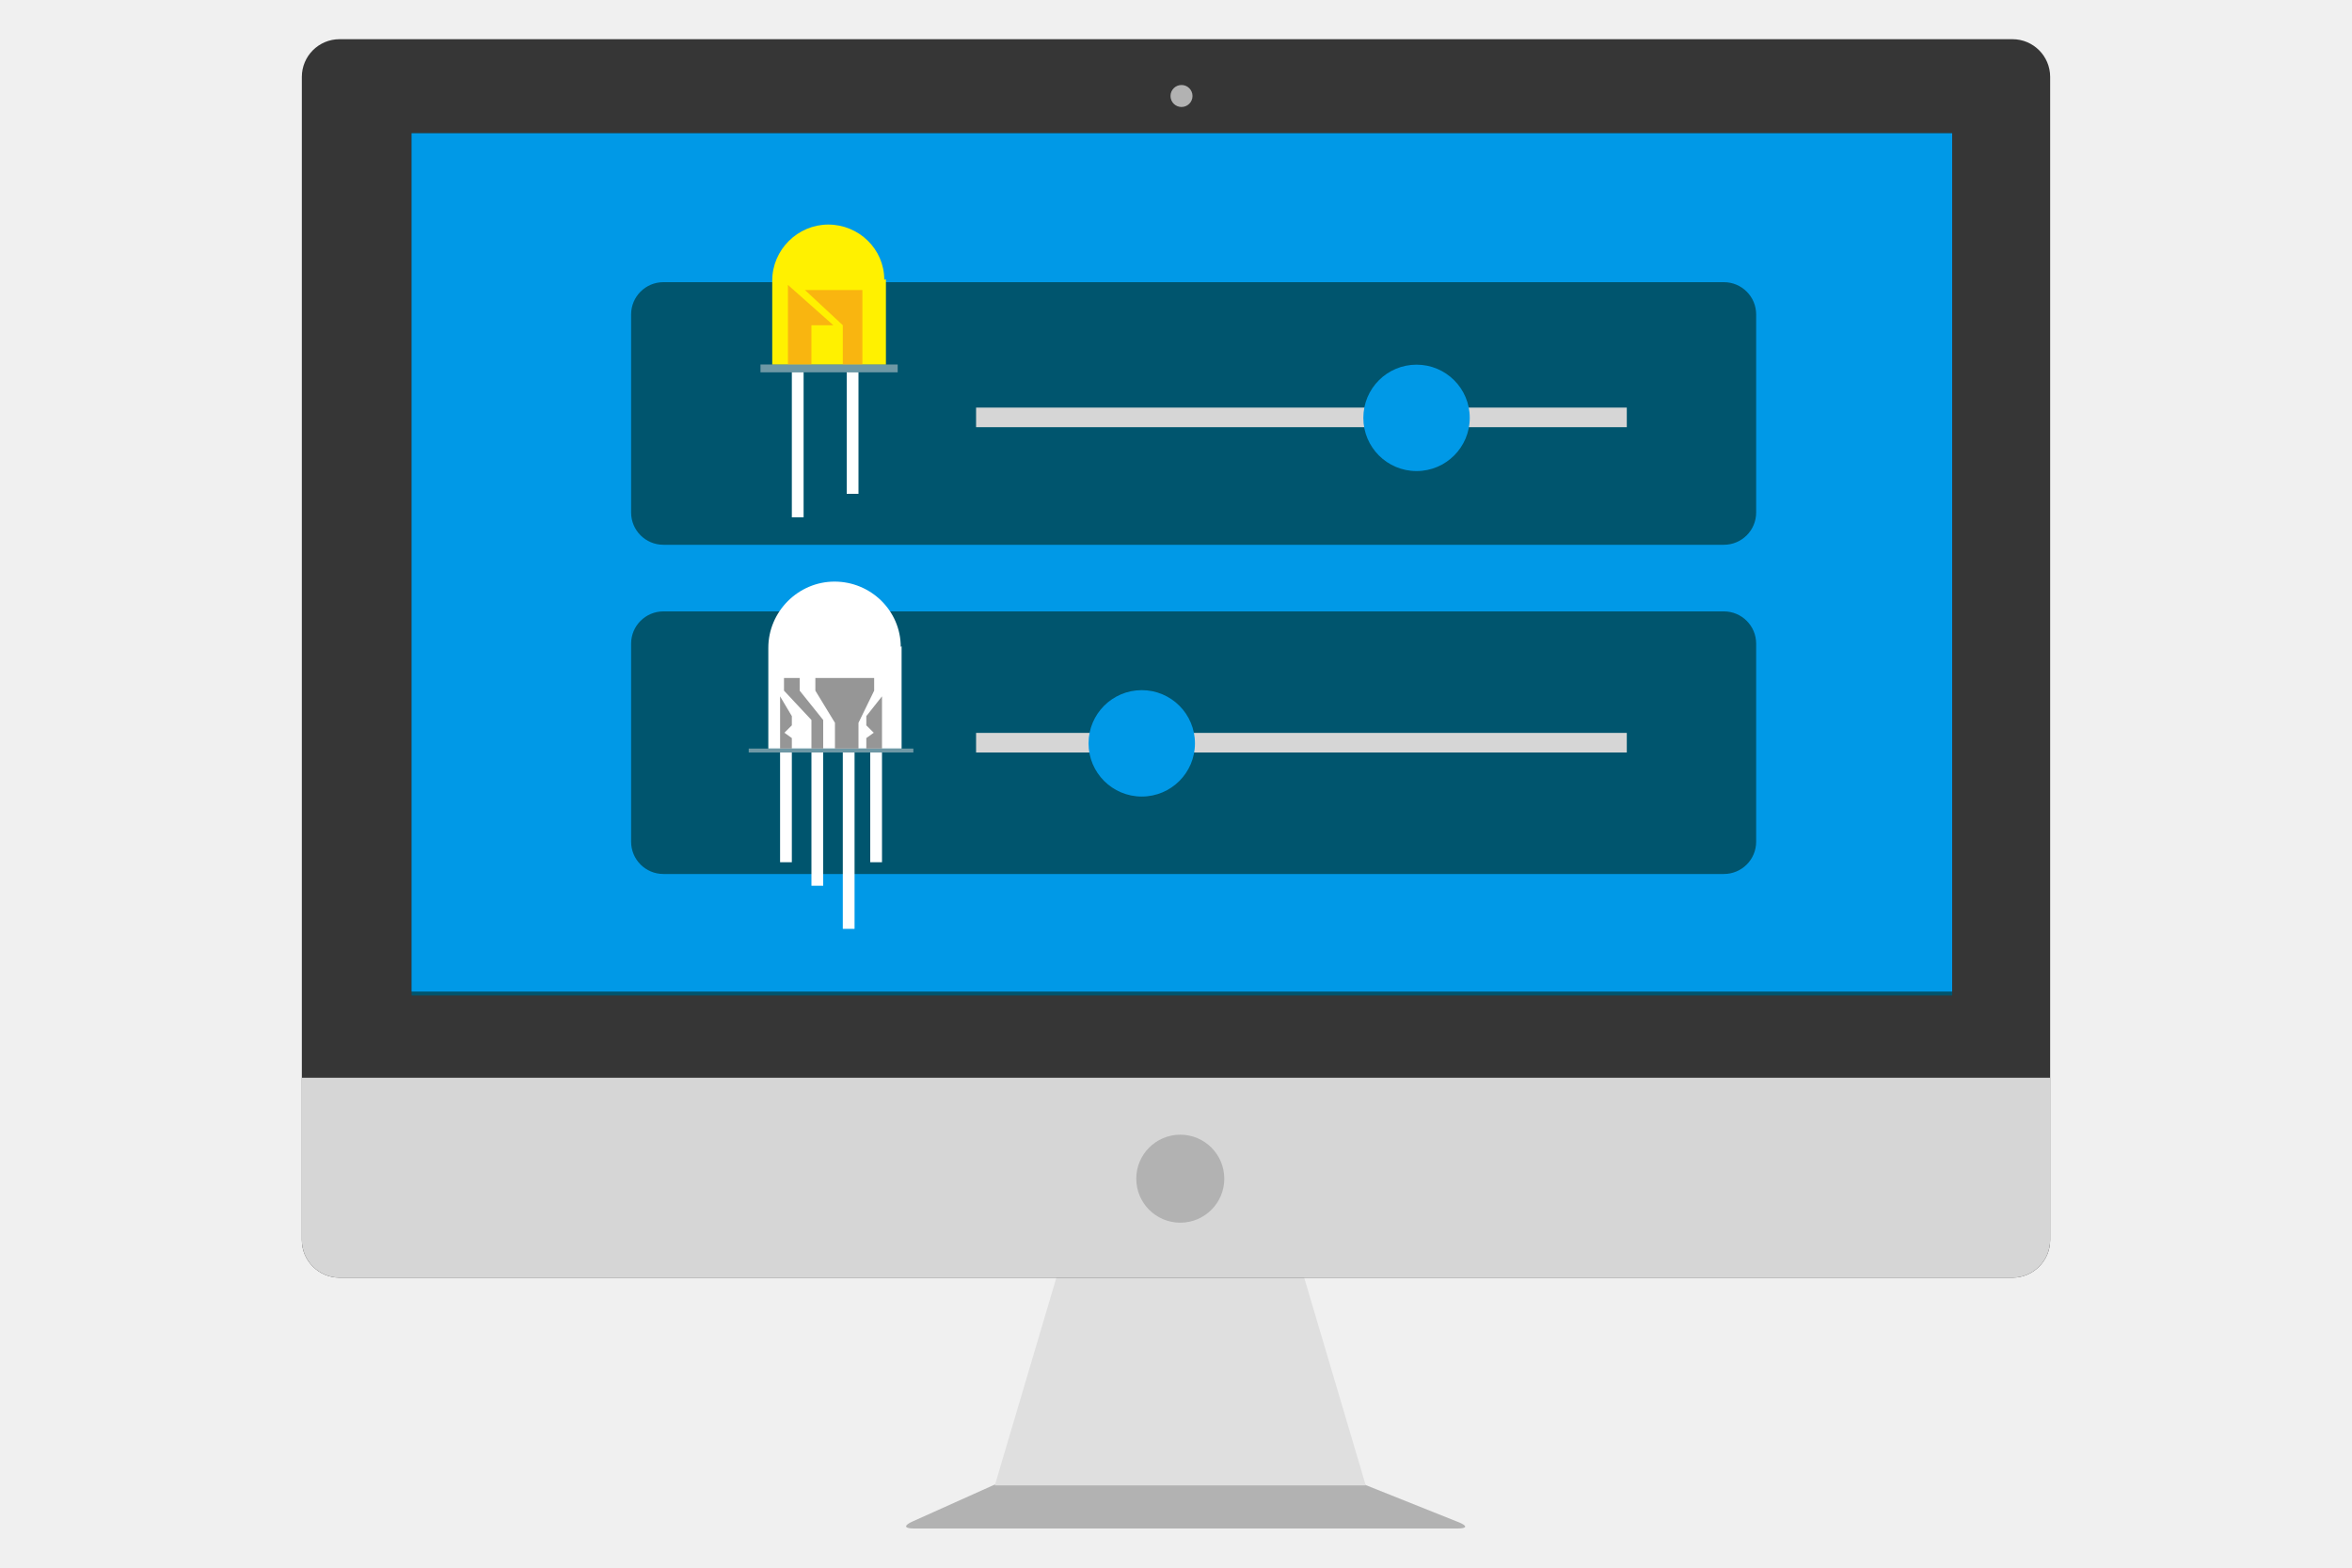
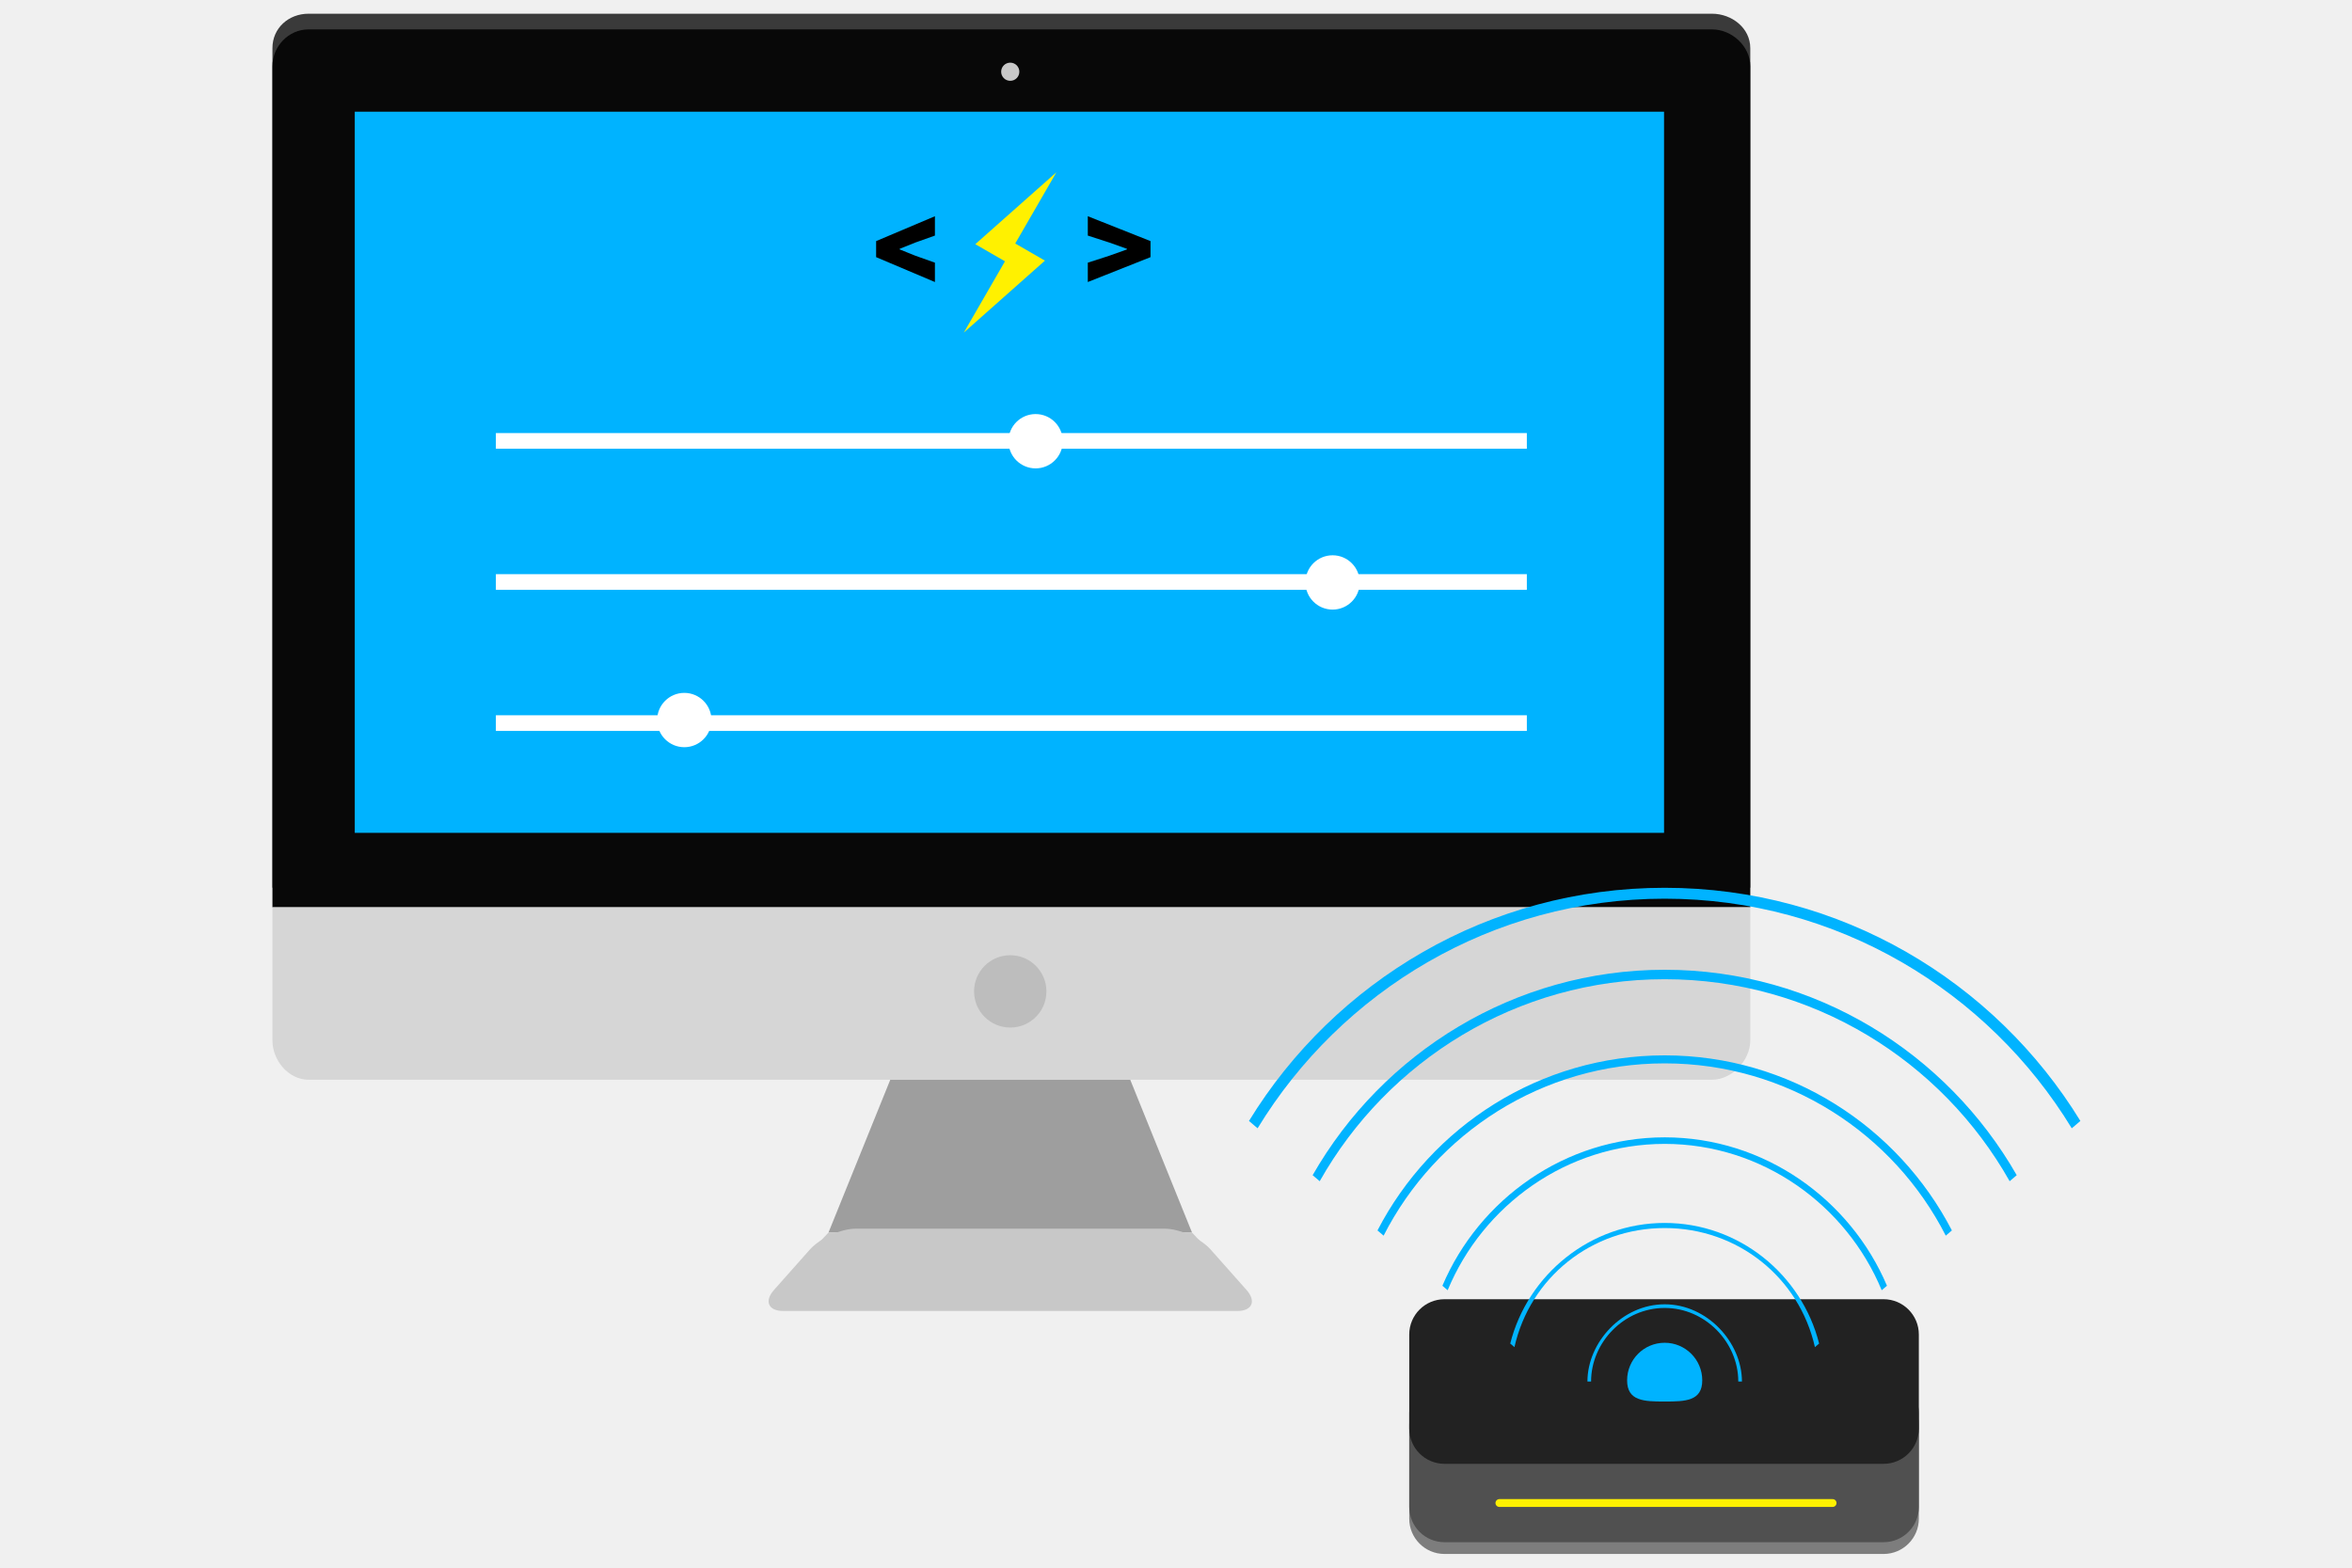
- <svg xmlns="http://www.w3.org/2000/svg" xmlns:xlink="http://www.w3.org/1999/xlink" version="1.1" id="Layer_1" x="0px" y="0px" width="600px" height="400px" viewBox="0 0 600 400" enable-background="new 0 0 600 400" xml:space="preserve">
+ <svg xmlns="http://www.w3.org/2000/svg" version="1.1" id="Layer_1" x="0px" y="0px" width="600px" height="400px" viewBox="0 0 600 400" enable-background="new 0 0 600 400" xml:space="preserve">
  <g>
    <g>
+       <path fill="#3A3A3A" d="M69.5,226.5V12.273c0-5.101,4.113-8.773,9.214-8.773h358.007c5.102,0,9.779,3.673,9.779,8.773V226.5" />
+       <path fill="#080808" d="M69.5,231.5V16.911c0-5.101,4.113-9.411,9.214-9.411h358.007c5.102,0,9.779,4.31,9.779,9.411V231.5" />
+       <path fill="#D6D6D6" d="M446.5,231.5v33.976c0,5.102-4.678,10.024-9.779,10.024H78.714c-5.101,0-9.214-4.923-9.214-10.024V231.5" />
+       <circle fill="#BDBDBD" cx="257.717" cy="252.955" r="9.229" />
+       <rect x="90.5" y="28.5" fill="#00B3FF" width="334" height="184" />
+       <polygon fill="#9E9E9E" points="304.092,314.5 211.344,314.5 227.111,275.5 288.325,275.5   " />
+       <circle fill="#C8C8C8" cx="257.717" cy="18.303" r="2.319" />
      <g>
-         <path fill="#B2B2B2" d="M372.184,388.429C374.421,389.34,374.274,390,371.859,390H233.087     c-2.416,0-2.595-0.737-0.399-1.744l30.508-13.704     C265.392,373.545,269.165,373,271.58,373h56.976c2.415,0,6.222,0.468,8.459,1.379     L372.184,388.429z" />
+         <path fill="#C8C8C8" d="M308.801,318.781c-2.59-2.848-7.859-5.281-11.709-5.281h-78.748c-3.85,0-9.119,2.434-11.708,5.281     l-9.133,10.293c-2.589,2.849-1.559,5.426,2.292,5.426h115.847c3.85,0,4.881-2.577,2.291-5.426L308.801,318.781z" />
      </g>
-       <polygon fill="#DFDFDF" points="348.406,379 253.778,379 284.598,275 317.588,275   " />
-       <g>
-         <defs>
-           <path id="SVGID_1_" d="M523,316.376C523,321.691,518.691,326,513.377,326H86.623      C81.309,326,77,321.691,77,316.376V19.624C77,14.309,81.309,10,86.623,10h426.754      C518.691,10,523,14.309,523,19.624V316.376z" />
-         </defs>
-         <use xlink:href="#SVGID_1_" overflow="visible" fill="#363636" />
-         <clipPath id="SVGID_2_">
-           <use xlink:href="#SVGID_1_" overflow="visible" />
-         </clipPath>
-         <rect x="61" y="275" clip-path="url(#SVGID_2_)" fill="#D6D6D6" width="499" height="96" />
-       </g>
-       <rect x="105" y="34" fill="#00546D" width="393" height="220" />
-       <circle fill="#B2B2B2" cx="301.405" cy="24.492" r="2.806" />
-       <circle fill="#B2B2B2" cx="301.092" cy="300.747" r="11.227" />
+       <polyline fill="#C8C8C8" points="202.068,324.305 211.344,314.5 304.092,314.5 309.184,319.902   " />
    </g>
    <g>
-       <rect x="105" y="34" fill="#0099E7" width="393" height="219" />
      <g>
-         <path fill="#00556E" d="M448,164.227C448,159.684,444.316,156,439.772,156H169.228     C164.684,156,161,159.684,161,164.227v50.546C161,219.316,164.684,223,169.228,223h270.545     C444.316,223,448,219.316,448,214.773V164.227z" />
+         <path fill="#7D7D7D" d="M489.5,363.5c0-4.971-4.029-9-9-9h-112c-4.971,0-9,4.029-9,9v24c0,4.971,4.029,9,9,9h112     c4.971,0,9-4.029,9-9V363.5z" />
      </g>
      <g>
-         <path fill="#00556E" d="M448,80.227C448,75.684,444.316,72,439.772,72H169.228     C164.684,72,161,75.684,161,80.227v50.546C161,135.316,164.684,139,169.228,139h270.545     C444.316,139,448,135.316,448,130.773V80.227z" />
+         <path fill="#505050" d="M489.5,360.5c0-4.971-4.029-9-9-9h-112c-4.971,0-9,4.029-9,9v24c0,4.971,4.029,9,9,9h112     c4.971,0,9-4.029,9-9V360.5z" />
      </g>
      <g>
-         <path fill="#FFF100" d="M225.579,71.368c0-7.813-6.474-14.07-14.289-14.07     C203.475,57.298,197,63.757,197,71.57c0,0.01,0-0.176,0-0.176l0,0V93h29V71.24l0,0     C226,71.24,225.579,71.377,225.579,71.368z" />
-         <g>
-           <polygon opacity="0.5" fill="#F37920" points="215.633,74 205.343,74 215,82.981 215,93 220,93 220,82.981       220,74     " />
-           <polygon opacity="0.5" fill="#F37920" points="201,72.691 201,82.981 201,93 207,93 207,83 212.607,83     " />
-         </g>
-         <rect x="194" y="93" opacity="0.5" fill="#DCDCDC" width="35" height="2" />
-         <line fill="none" stroke="#FFFFFF" stroke-width="3" stroke-miterlimit="10" x1="203.5" y1="95" x2="203.5" y2="132" />
-         <line fill="none" stroke="#FFFFFF" stroke-width="3" stroke-miterlimit="10" x1="217.5" y1="95" x2="217.5" y2="126" />
+         <path fill="#222222" d="M489.5,340.5c0-4.971-4.029-9-9-9h-112c-4.971,0-9,4.029-9,9v24c0,4.971,4.029,9,9,9h112     c4.971,0,9-4.029,9-9V340.5z" />
      </g>
-       <rect x="249" y="104" fill="#D6D6D6" width="166" height="5" />
-       <circle fill="#0099E7" cx="361.363" cy="106.62" r="13.574" />
-       <rect x="249" y="187" fill="#D6D6D6" width="166" height="5" />
-       <circle fill="#0099E7" cx="291.263" cy="189.668" r="13.574" />
+       <path fill="#00B3FF" d="M434.248,352.194c0-5.293-4.291-9.584-9.584-9.584s-9.584,4.291-9.584,9.584    c0,5.294,4.291,5.411,9.584,5.411S434.248,357.488,434.248,352.194z" />
      <g>
-         <path fill="#FFFFFF" d="M229.781,165.054c0-9.25-7.64-16.657-16.889-16.657     c-9.252,0-16.892,7.647-16.892,16.896c0,0.012,0-0.208,0-0.208l0,0V191h34v-26.098l0,0     C230,164.902,229.781,165.065,229.781,165.054z" />
-         <rect x="191" y="191" opacity="0.5" fill="#DCDCDC" width="42" height="1" />
-         <line fill="none" stroke="#FFFFFF" stroke-width="3" stroke-miterlimit="10" x1="200.5" y1="192" x2="200.5" y2="220" />
-         <line fill="none" stroke="#FFFFFF" stroke-width="3" stroke-miterlimit="10" x1="216.5" y1="192" x2="216.5" y2="237" />
-         <line fill="none" stroke="#FFFFFF" stroke-width="3" stroke-miterlimit="10" x1="208.5" y1="192" x2="208.5" y2="226" />
-         <line fill="none" stroke="#FFFFFF" stroke-width="3" stroke-miterlimit="10" x1="223.5" y1="192" x2="223.5" y2="220" />
-         <g>
-           <polygon fill="#969696" points="204,176.224 204,173 200,173 200,176.224 207,183.709 207,191 210,191       210,183.709     " />
-           <polygon fill="#969696" points="199,177.669 202,182.725 202,185.072 200.104,186.96 202,188.323       202,191 199,191     " />
-           <polygon fill="#969696" points="225,177.669 221,182.725 221,185.072 222.897,186.96 221,188.323       221,191 225,191     " />
-           <polygon fill="#969696" points="208,173 208,176.224 213,184.432 213,191 219,191 219,184.432 223,176.224       223,173     " />
-         </g>
+         <path fill="none" d="M528.512,287.887c-21.34-35.043-59.908-58.582-103.848-58.582c-43.941,0-82.508,23.539-103.85,58.582" />
+         <path fill="none" d="M334.857,299.854c17.822-31.169,51.4-52.416,89.807-52.416s71.984,21.247,89.805,52.416" />
+         <path fill="none" d="M462.99,343.724c-3.992-17.729-19.654-30.386-38.326-30.386s-34.566,12.657-38.559,30.387 M443.443,352.5     c0-10-8.426-18.775-18.779-18.775c-10.355,0-18.777,8.775-18.777,18.775h-0.928c0-10,8.84-19.702,19.705-19.702     s19.705,9.702,19.705,19.702H443.443z" />
+         <path fill="none" d="M367.959,328.063c9.346-22.019,31.244-37.866,56.705-37.866s47.357,15.847,56.705,37.865" />
+         <path fill="none" d="M496.367,315.28c-13.299-26.121-40.447-43.959-71.703-43.959c-31.258,0-58.404,17.838-71.703,43.959" />
+         <path fill="none" d="M385.266,342.812c4.43-17.577,20.412-30.773,39.398-30.773s34.969,13.195,39.396,30.772" />
+         <path fill="none" d="M480.025,329.206c-8.975-21.672-30.404-37.34-55.361-37.34c-24.959,0-46.387,15.668-55.363,37.34" />
+         <path fill="none" d="M512.666,301.39c-17.328-30.731-50.279-51.541-88.002-51.541c-37.725,0-70.676,20.81-88.004,51.541" />
+         <path fill="none" d="M351.398,313.948c13.725-26.504,41.414-44.669,73.266-44.669c31.85,0,59.539,18.165,73.266,44.669" />
+         <path fill="#00B3FF" d="M424.664,229.305c43.939,0,82.508,23.539,103.848,58.582l2.197-1.874     c-21.865-35.679-61.221-59.491-106.045-59.491c-44.826,0-84.182,23.813-106.047,59.491l2.197,1.874     C342.156,252.844,380.723,229.305,424.664,229.305z" />
+         <path fill="#00B3FF" d="M424.664,249.849c37.723,0,70.674,20.81,88.002,51.541l1.803-1.536     c-17.82-31.169-51.398-52.416-89.805-52.416s-71.984,21.247-89.807,52.416l1.803,1.536     C353.988,270.658,386.939,249.849,424.664,249.849z" />
+         <path fill="#00B3FF" d="M424.664,271.321c31.256,0,58.404,17.838,71.703,43.959l1.563-1.332     c-13.727-26.504-41.416-44.669-73.266-44.669c-31.852,0-59.541,18.165-73.266,44.669l1.563,1.332     C366.26,289.159,393.406,271.321,424.664,271.321z" />
+         <path fill="#00B3FF" d="M424.664,291.866c24.957,0,46.387,15.668,55.361,37.34l1.344-1.145     c-9.348-22.019-31.244-37.865-56.705-37.865s-47.359,15.848-56.705,37.866l1.342,1.144     C378.277,307.534,399.705,291.866,424.664,291.866z" />
+         <path fill="#00B3FF" d="M424.664,313.338c18.672,0,34.334,12.657,38.326,30.386l1.07-0.913     c-4.428-17.577-20.41-30.772-39.396-30.772s-34.969,13.196-39.398,30.773l1.07,0.913     C390.328,325.995,405.992,313.338,424.664,313.338z" />
+         <path fill="#00B3FF" d="M424.664,332.798c-10.865,0-19.705,9.702-19.705,19.702h0.928c0-10,8.422-18.775,18.777-18.775     c10.354,0,18.779,8.775,18.779,18.775h0.926C444.369,342.5,435.529,332.798,424.664,332.798z" />
+       </g>
+       <line fill="none" stroke="#FFF100" stroke-width="2" stroke-linecap="round" stroke-miterlimit="10" x1="382.5" y1="383.5" x2="467.5" y2="383.5" />
+     </g>
+     <g>
+       <line fill="#231F20" stroke="#FFFFFF" stroke-width="4" stroke-miterlimit="10" x1="126.5" y1="112.5" x2="389.5" y2="112.5" />
+       <circle fill="#FFFFFF" cx="264.186" cy="112.579" r="6.929" />
+       <line fill="#231F20" stroke="#FFFFFF" stroke-width="4" stroke-miterlimit="10" x1="126.5" y1="148.5" x2="389.5" y2="148.5" />
+       <circle fill="#FFFFFF" cx="339.946" cy="148.611" r="6.929" />
+       <line fill="#231F20" stroke="#FFFFFF" stroke-width="4" stroke-miterlimit="10" x1="126.5" y1="184.5" x2="389.5" y2="184.5" />
+       <circle fill="#FFFFFF" cx="174.567" cy="183.72" r="6.929" />
+     </g>
+     <g>
+       <g>
+         <path d="M223.5,61.52l15-6.348v4.937l-4.959,1.764l-4.041,1.623v0.141l4.041,1.623l4.959,1.763v4.938l-15-6.349V61.52z" />
+         <path d="M293.5,65.612l-16,6.349v-4.938l5.457-1.763l4.543-1.623v-0.141l-4.543-1.623l-5.457-1.764v-4.937l16,6.348V65.612z" />
+       </g>
+       <g>
+         <polygon fill="#FFF100" points="266.562,66.503 258.992,62.133 269.48,43.966 248.801,62.304 256.371,66.674 245.872,84.859         " />
      </g>
    </g>
  </g>
-   <g>
- </g>
-   <g>
- </g>
-   <g>
- </g>
-   <g>
- </g>
-   <g>
- </g>
-   <g>
- </g>
</svg>
